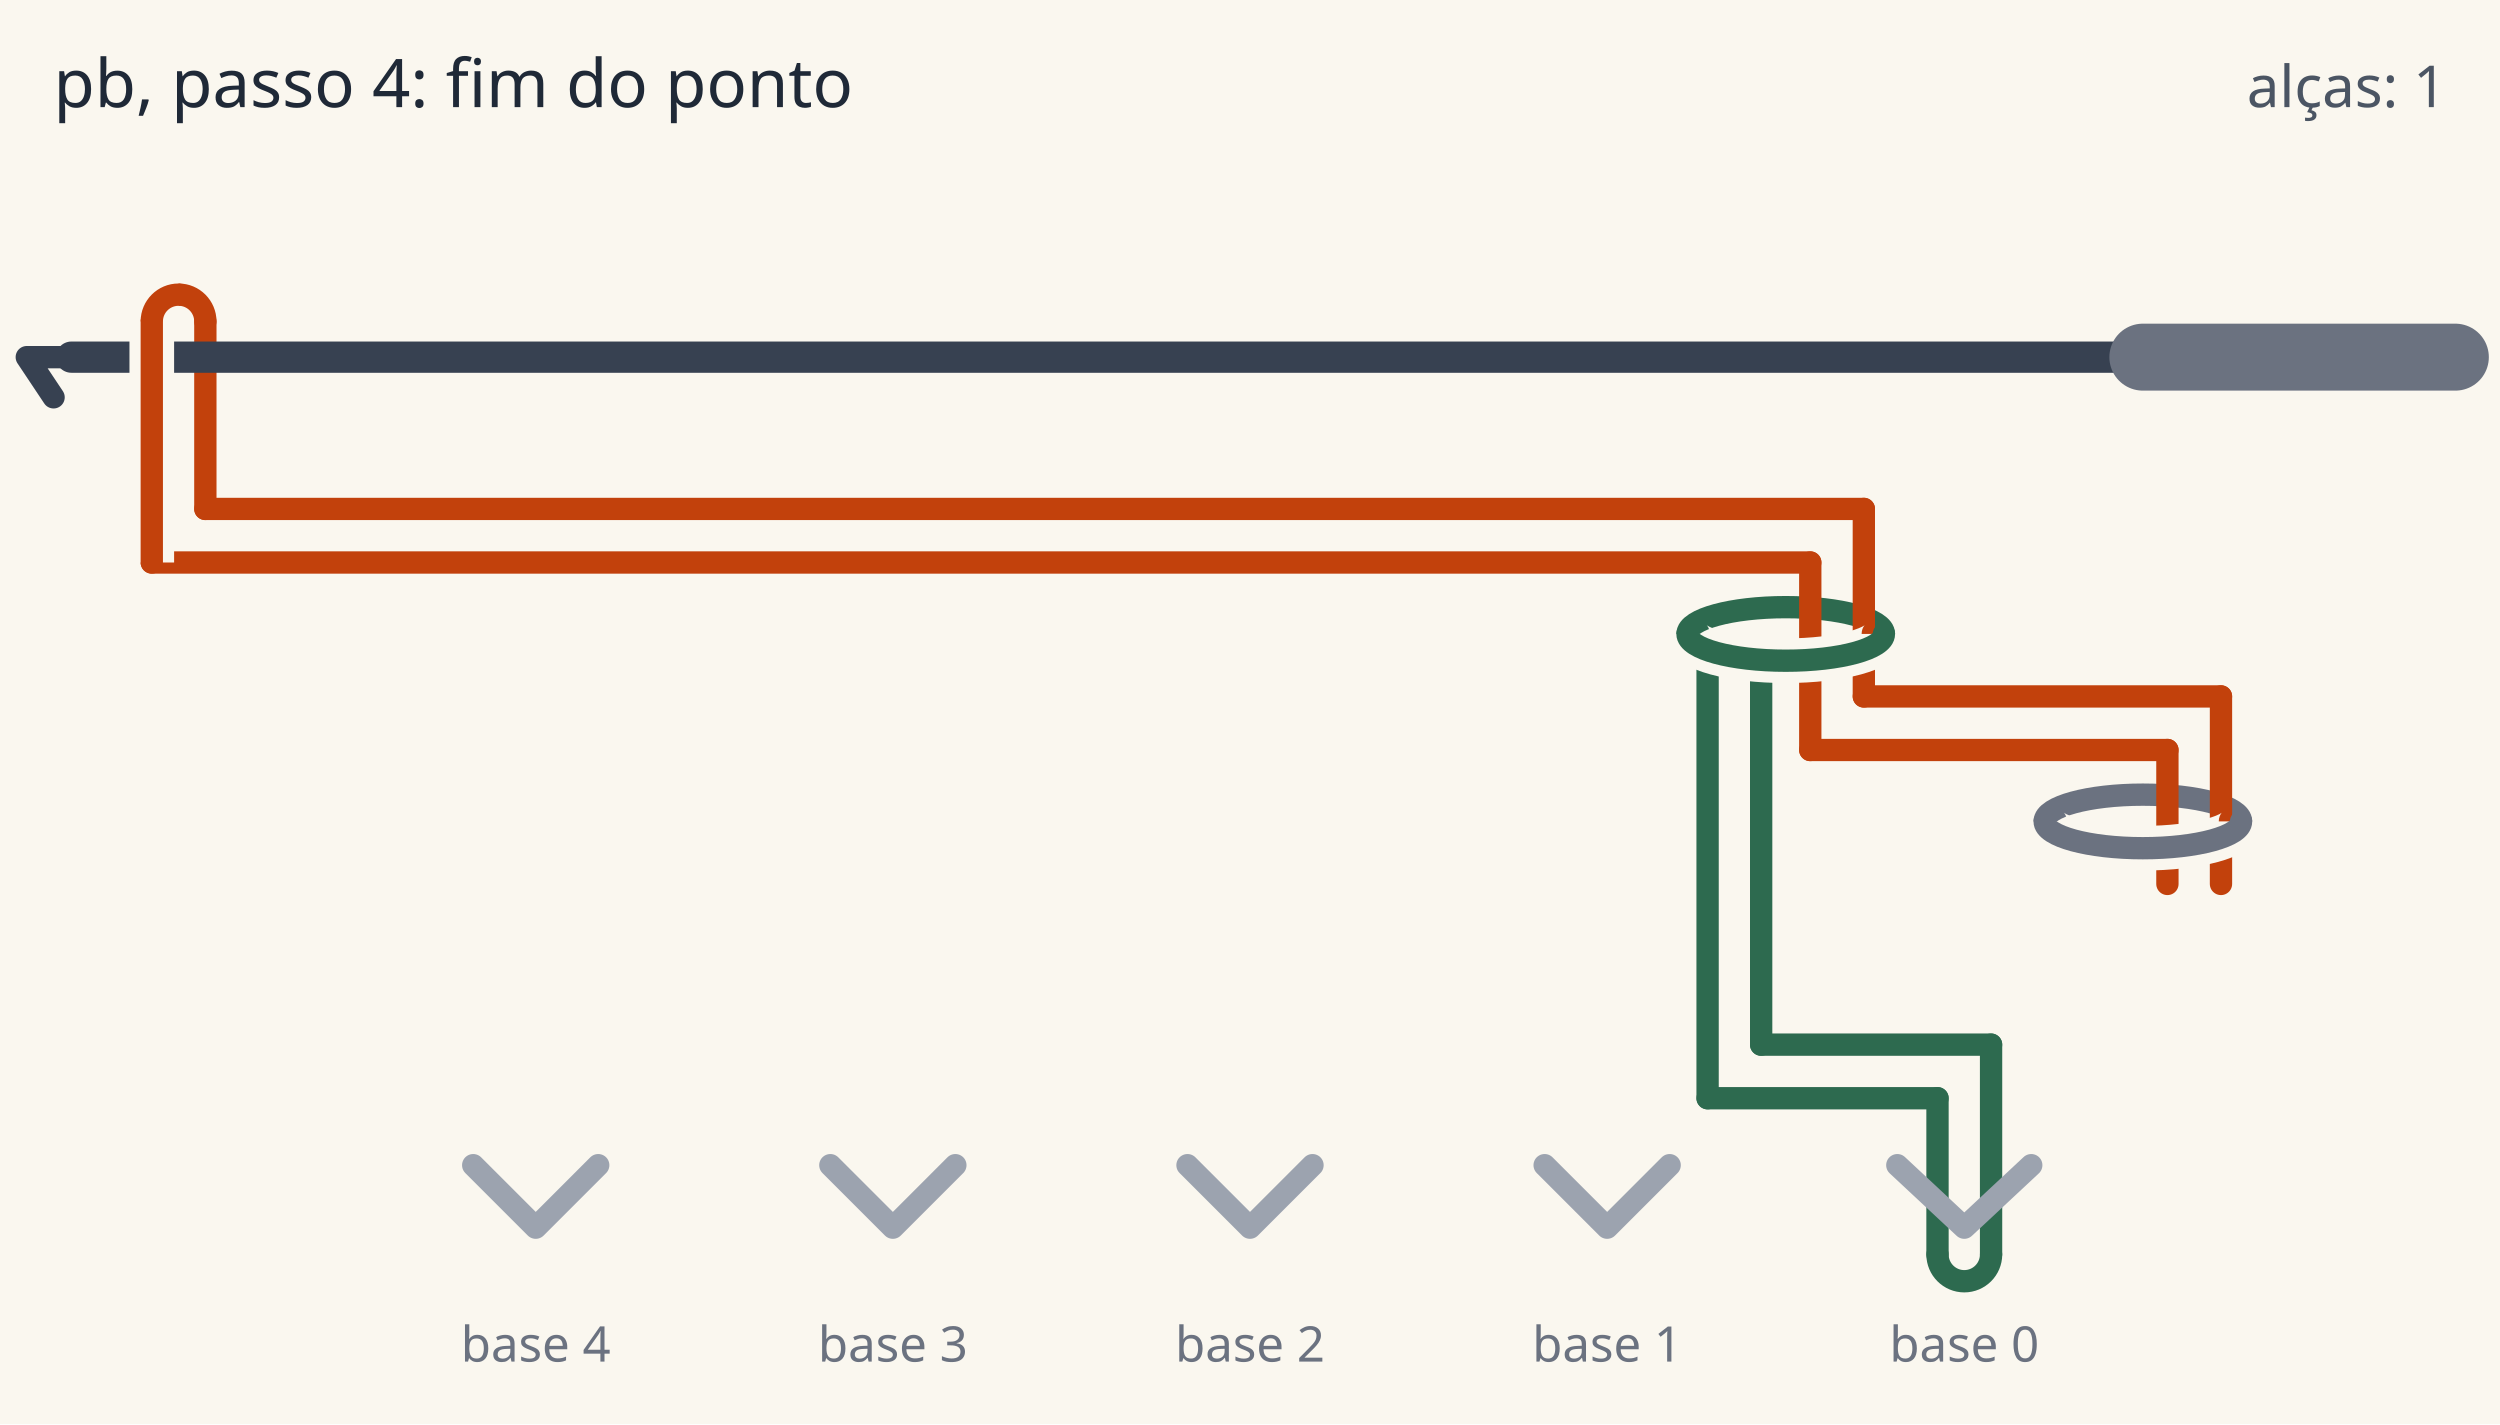
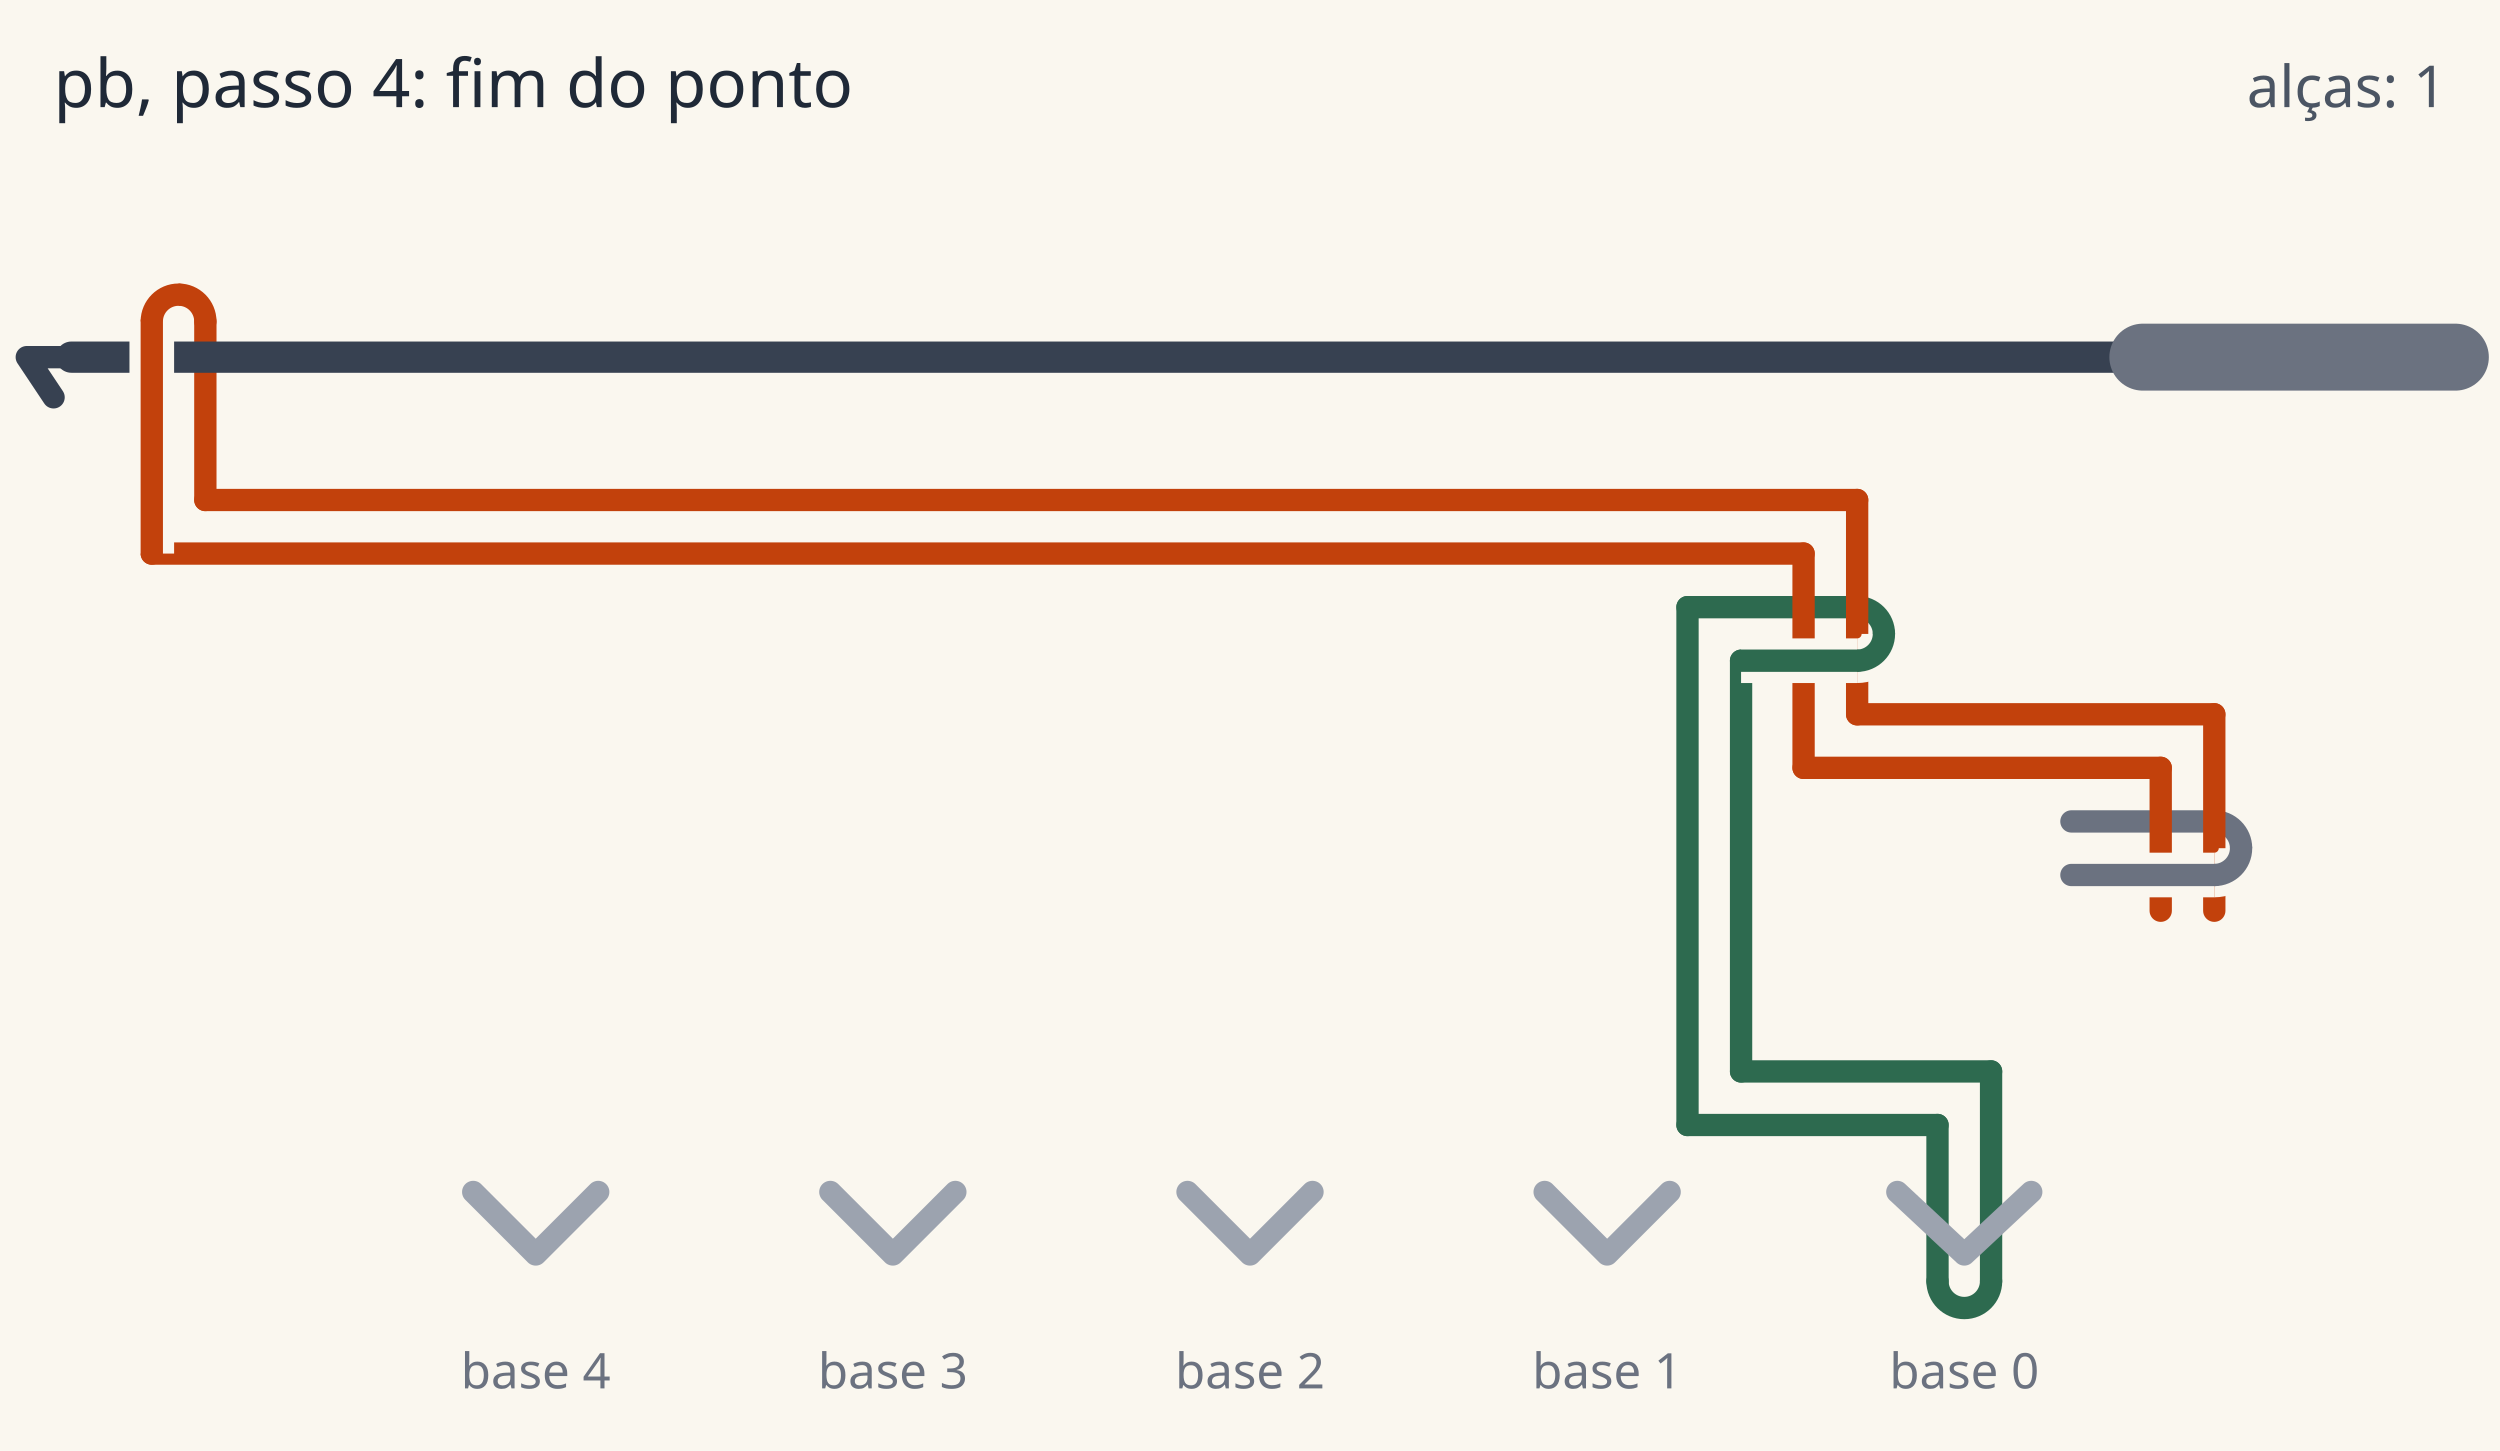
- <svg xmlns="http://www.w3.org/2000/svg" viewBox="0 0 560.0 319.0" width="560.0" height="319.0" font-family="sans-serif">
+ <svg xmlns="http://www.w3.org/2000/svg" viewBox="0 0 560.0 325.0" width="560.0" height="325.0" font-family="sans-serif">
  <rect width="100%" height="100%" fill="#faf7ef" />
  <text x="12" y="24" font-size="15" fill="#1f2937">pb, passo 4: fim do ponto</text>
  <text x="548.0" y="24" font-size="13" text-anchor="end" fill="#4b5563">alças: 1</text>
-   <text x="440.0" y="305.0" font-size="11" text-anchor="middle" fill="#6b7280">base 0</text>
-   <text x="360.0" y="305.0" font-size="11" text-anchor="middle" fill="#6b7280">base 1</text>
-   <text x="280.0" y="305.0" font-size="11" text-anchor="middle" fill="#6b7280">base 2</text>
-   <text x="200.0" y="305.0" font-size="11" text-anchor="middle" fill="#6b7280">base 3</text>
-   <text x="120.0" y="305.0" font-size="11" text-anchor="middle" fill="#6b7280">base 4</text>
-   <path data-loop="0" data-kind="initial" data-on-hook="0" data-part="back" data-cx="480.0" data-cy="184.0" d="M 458.0 184.0 A 22 6 0 0 1 502.0 184.0" fill="none" stroke="#6b7280" stroke-width="5" stroke-linecap="round" />
-   <path data-loop="1" data-kind="pulled" data-on-hook="0" data-part="back" data-cx="400.0" data-cy="142.0" d="M 378.0 142.0 A 22 6 0 0 1 422.0 142.0" fill="none" stroke="#2d6a4f" stroke-width="5" stroke-linecap="round" />
+   <text x="440.0" y="311.0" font-size="11" text-anchor="middle" fill="#6b7280">base 0</text>
+   <text x="360.0" y="311.0" font-size="11" text-anchor="middle" fill="#6b7280">base 1</text>
+   <text x="280.0" y="311.0" font-size="11" text-anchor="middle" fill="#6b7280">base 2</text>
+   <text x="200.0" y="311.0" font-size="11" text-anchor="middle" fill="#6b7280">base 3</text>
+   <text x="120.0" y="311.0" font-size="11" text-anchor="middle" fill="#6b7280">base 4</text>
+   <path data-bend="0" data-side="back" d="M 496.0 184.0 A 6 6 0 0 1 502.0 190.0" fill="none" stroke="#6b7280" stroke-width="5" stroke-linecap="round" />
+   <line data-pair="0" data-side="back" data-seg="0" data-loop="0" data-kind="initial" data-on-hook="0" data-part="back" data-cx="496.0" data-cy="190.0" data-hx="483.0" data-hw="19.0" x1="496.0" y1="184.0" x2="464.0" y2="184.0" stroke="#6b7280" stroke-width="5" stroke-linecap="round" />
+   <path data-bend="1" data-side="back" d="M 416.0 136.0 A 6 6 0 0 1 422.0 142.0" fill="none" stroke="#2d6a4f" stroke-width="5" stroke-linecap="round" />
+   <line data-pair="1" data-side="back" data-seg="0" data-loop="1" data-kind="pulled" data-on-hook="0" data-part="back" data-cx="416.0" data-cy="142.0" data-hx="403.0" data-hw="19.0" x1="416.0" y1="136.0" x2="378.0" y2="136.0" stroke="#2d6a4f" stroke-width="5" stroke-linecap="round" />
  <path data-bend="2" data-side="back" d="M 46.0 72 A 6 6 0 0 0 40.0 66" fill="none" stroke="#c2410c" stroke-width="5" stroke-linecap="round" />
-   <line data-pair="2" data-side="back" data-seg="0" data-strand="2" data-draw="1" data-loop="2" data-kind="yo" data-on-hook="1" data-part="back" data-cx="40.0" data-cy="80" x1="46.0" y1="72.0" x2="46.0" y2="114.0" stroke="#c2410c" stroke-width="5" stroke-linecap="round" />
+   <line data-pair="2" data-side="back" data-seg="0" data-strand="2" data-draw="1" data-loop="2" data-kind="yo" data-on-hook="1" data-part="back" data-cx="40.0" data-cy="80" x1="46.0" y1="72.0" x2="46.0" y2="112.0" stroke="#c2410c" stroke-width="5" stroke-linecap="round" />
  <line data-hook="1" x1="544.0" y1="80" x2="16.0" y2="80" stroke="#374151" stroke-width="7" stroke-linecap="round" />
  <line data-hook-handle="1" x1="550.0" y1="80" x2="480.0" y2="80" stroke="#6b7280" stroke-width="15" stroke-linecap="round" />
  <path data-hook-tip="1" d="M 18.0 80 L 6.0 80 L 12.0 89" fill="none" stroke="#374151" stroke-width="5" stroke-linecap="round" stroke-linejoin="round" />
-   <line data-pair="1" data-side="back" data-seg="0" data-leg="1" data-base="0" x1="394.5" y1="148.0" x2="394.5" y2="234.0" stroke="#2d6a4f" stroke-width="5" stroke-linecap="round" />
-   <line data-pair="1" data-side="back" data-seg="1" data-leg="1" data-base="0" x1="394.5" y1="234.0" x2="446.0" y2="234.0" stroke="#2d6a4f" stroke-width="5" stroke-linecap="round" />
-   <line data-pair="1" data-side="back" data-seg="2" data-leg="1" data-base="0" x1="446.0" y1="234.0" x2="446.0" y2="281.0" stroke="#2d6a4f" stroke-width="5" stroke-linecap="round" />
-   <line data-pair="1" data-side="front" data-seg="0" data-leg="1" data-base="0" x1="382.5" y1="148.0" x2="382.5" y2="246.0" stroke="#2d6a4f" stroke-width="5" stroke-linecap="round" />
-   <line data-pair="1" data-side="front" data-seg="1" data-leg="1" data-base="0" x1="382.5" y1="246.0" x2="434.0" y2="246.0" stroke="#2d6a4f" stroke-width="5" stroke-linecap="round" />
-   <line data-pair="1" data-side="front" data-seg="2" data-leg="1" data-base="0" x1="434.0" y1="246.0" x2="434.0" y2="281.0" stroke="#2d6a4f" stroke-width="5" stroke-linecap="round" />
-   <line data-pair="2" data-side="back" data-seg="1" data-strand="2" data-draw="1" x1="46.0" y1="114.0" x2="417.5" y2="114.0" stroke="#c2410c" stroke-width="5" stroke-linecap="round" />
-   <line data-pair="2" data-side="back" data-seg="2" data-strand="2" data-draw="1" data-through="1" x1="417.5" y1="114.0" x2="417.5" y2="156.0" stroke="#c2410c" stroke-width="5" stroke-linecap="round" />
-   <line data-pair="2" data-side="back" data-seg="3" data-strand="2" data-draw="1" x1="417.5" y1="156.0" x2="497.5" y2="156.0" stroke="#c2410c" stroke-width="5" stroke-linecap="round" />
-   <line data-pair="2" data-side="back" data-seg="4" data-strand="2" data-draw="1" data-through="0" x1="497.5" y1="156.0" x2="497.5" y2="198.0" stroke="#c2410c" stroke-width="5" stroke-linecap="round" />
-   <line data-pair="2" data-side="front" data-seg="1" data-strand="2" data-draw="1" x1="34.0" y1="126.0" x2="405.5" y2="126.0" stroke="#c2410c" stroke-width="5" stroke-linecap="round" />
-   <line data-pair="2" data-side="front" data-seg="2" data-strand="2" data-draw="1" data-through="1" x1="405.5" y1="126.0" x2="405.5" y2="168.0" stroke="#c2410c" stroke-width="5" stroke-linecap="round" />
-   <line data-pair="2" data-side="front" data-seg="3" data-strand="2" data-draw="1" x1="405.5" y1="168.0" x2="485.5" y2="168.0" stroke="#c2410c" stroke-width="5" stroke-linecap="round" />
-   <line data-pair="2" data-side="front" data-seg="4" data-strand="2" data-draw="1" data-through="0" x1="485.5" y1="168.0" x2="485.5" y2="198.0" stroke="#c2410c" stroke-width="5" stroke-linecap="round" />
-   <path data-leg-curve="1" data-base="0" d="M 446.0 281.0 A 6 6 0 0 1 434.0 281.0" fill="none" stroke="#2d6a4f" stroke-width="5" stroke-linecap="round" />
-   <path data-base-top="0" data-cx="440.0" data-hw="15.0" d="M 425.0 261.0 L 440.0 275.0 L 455.0 261.0" fill="none" stroke="#9ca3af" stroke-width="5" stroke-linecap="round" stroke-linejoin="round" />
-   <path data-base-top="1" data-cx="360.0" data-hw="14.0" d="M 346.0 261.0 L 360.0 275.0 L 374.0 261.0" fill="none" stroke="#9ca3af" stroke-width="5" stroke-linecap="round" stroke-linejoin="round" />
-   <path data-base-top="2" data-cx="280.0" data-hw="14.0" d="M 266.0 261.0 L 280.0 275.0 L 294.0 261.0" fill="none" stroke="#9ca3af" stroke-width="5" stroke-linecap="round" stroke-linejoin="round" />
-   <path data-base-top="3" data-cx="200.0" data-hw="14.0" d="M 186.0 261.0 L 200.0 275.0 L 214.0 261.0" fill="none" stroke="#9ca3af" stroke-width="5" stroke-linecap="round" stroke-linejoin="round" />
-   <path data-base-top="4" data-cx="120.0" data-hw="14.0" d="M 106.0 261.0 L 120.0 275.0 L 134.0 261.0" fill="none" stroke="#9ca3af" stroke-width="5" stroke-linecap="round" stroke-linejoin="round" />
-   <path d="M 458.0 184.0 A 22 6 0 0 0 502.0 184.0" fill="none" stroke="#faf7ef" stroke-width="10" stroke-linecap="butt" />
-   <path data-loop="0" data-kind="initial" data-on-hook="0" data-part="front" data-cx="480.0" data-cy="184.0" d="M 458.0 184.0 A 22 6 0 0 0 502.0 184.0" fill="none" stroke="#6b7280" stroke-width="5" stroke-linecap="round" />
-   <path d="M 378.0 142.0 A 22 6 0 0 0 422.0 142.0" fill="none" stroke="#faf7ef" stroke-width="10" stroke-linecap="butt" />
-   <path data-loop="1" data-kind="pulled" data-on-hook="0" data-part="front" data-cx="400.0" data-cy="142.0" d="M 378.0 142.0 A 22 6 0 0 0 422.0 142.0" fill="none" stroke="#2d6a4f" stroke-width="5" stroke-linecap="round" />
+   <line data-pair="1" data-side="back" data-seg="1" data-leg="1" data-base="0" x1="378.0" y1="136.0" x2="378.0" y2="252.0" stroke="#2d6a4f" stroke-width="5" stroke-linecap="round" />
+   <line data-pair="1" data-side="back" data-seg="2" data-leg="1" data-base="0" x1="378.0" y1="252.0" x2="434.0" y2="252.0" stroke="#2d6a4f" stroke-width="5" stroke-linecap="round" />
+   <line data-pair="1" data-side="back" data-seg="3" data-leg="1" data-base="0" x1="434.0" y1="252.0" x2="434.0" y2="287.0" stroke="#2d6a4f" stroke-width="5" stroke-linecap="round" />
+   <line data-pair="1" data-side="front" data-seg="1" data-leg="1" data-base="0" x1="390.0" y1="148.0" x2="390.0" y2="240.0" stroke="#2d6a4f" stroke-width="5" stroke-linecap="round" />
+   <line data-pair="1" data-side="front" data-seg="2" data-leg="1" data-base="0" x1="390.0" y1="240.0" x2="446.0" y2="240.0" stroke="#2d6a4f" stroke-width="5" stroke-linecap="round" />
+   <line data-pair="1" data-side="front" data-seg="3" data-leg="1" data-base="0" x1="446.0" y1="240.0" x2="446.0" y2="287.0" stroke="#2d6a4f" stroke-width="5" stroke-linecap="round" />
+   <line data-pair="2" data-side="back" data-seg="1" data-strand="2" data-draw="1" x1="46.0" y1="112.0" x2="416.0" y2="112.0" stroke="#c2410c" stroke-width="5" stroke-linecap="round" />
+   <line data-pair="2" data-side="back" data-seg="2" data-strand="2" data-draw="1" data-through="1" x1="416.0" y1="112.0" x2="416.0" y2="160.0" stroke="#c2410c" stroke-width="5" stroke-linecap="round" />
+   <line data-pair="2" data-side="back" data-seg="3" data-strand="2" data-draw="1" x1="416.0" y1="160.0" x2="496.0" y2="160.0" stroke="#c2410c" stroke-width="5" stroke-linecap="round" />
+   <line data-pair="2" data-side="back" data-seg="4" data-strand="2" data-draw="1" data-through="0" x1="496.0" y1="160.0" x2="496.0" y2="204.0" stroke="#c2410c" stroke-width="5" stroke-linecap="round" />
+   <line data-pair="2" data-side="front" data-seg="1" data-strand="2" data-draw="1" x1="34.0" y1="124.0" x2="404.0" y2="124.0" stroke="#c2410c" stroke-width="5" stroke-linecap="round" />
+   <line data-pair="2" data-side="front" data-seg="2" data-strand="2" data-draw="1" data-through="1" x1="404.0" y1="124.0" x2="404.0" y2="172.0" stroke="#c2410c" stroke-width="5" stroke-linecap="round" />
+   <line data-pair="2" data-side="front" data-seg="3" data-strand="2" data-draw="1" x1="404.0" y1="172.0" x2="484.0" y2="172.0" stroke="#c2410c" stroke-width="5" stroke-linecap="round" />
+   <line data-pair="2" data-side="front" data-seg="4" data-strand="2" data-draw="1" data-through="0" x1="484.0" y1="172.0" x2="484.0" y2="204.0" stroke="#c2410c" stroke-width="5" stroke-linecap="round" />
+   <path data-leg-curve="1" data-base="0" d="M 446.0 287.0 A 6 6 0 0 1 434.0 287.0" fill="none" stroke="#2d6a4f" stroke-width="5" stroke-linecap="round" />
+   <path data-base-top="0" data-cx="440.0" data-hw="15.0" d="M 425.0 267.0 L 440.0 281.0 L 455.0 267.0" fill="none" stroke="#9ca3af" stroke-width="5" stroke-linecap="round" stroke-linejoin="round" />
+   <path data-base-top="1" data-cx="360.0" data-hw="14.0" d="M 346.0 267.0 L 360.0 281.0 L 374.0 267.0" fill="none" stroke="#9ca3af" stroke-width="5" stroke-linecap="round" stroke-linejoin="round" />
+   <path data-base-top="2" data-cx="280.0" data-hw="14.0" d="M 266.0 267.0 L 280.0 281.0 L 294.0 267.0" fill="none" stroke="#9ca3af" stroke-width="5" stroke-linecap="round" stroke-linejoin="round" />
+   <path data-base-top="3" data-cx="200.0" data-hw="14.0" d="M 186.0 267.0 L 200.0 281.0 L 214.0 267.0" fill="none" stroke="#9ca3af" stroke-width="5" stroke-linecap="round" stroke-linejoin="round" />
+   <path data-base-top="4" data-cx="120.0" data-hw="14.0" d="M 106.0 267.0 L 120.0 281.0 L 134.0 267.0" fill="none" stroke="#9ca3af" stroke-width="5" stroke-linecap="round" stroke-linejoin="round" />
+   <path d="M 502.0 190.0 A 6 6 0 0 1 496.0 196.0" stroke="#faf7ef" stroke-width="10" stroke-linecap="butt" fill="none" />
+   <path data-bend="0" data-side="front" d="M 502.0 190.0 A 6 6 0 0 1 496.0 196.0" fill="none" stroke="#6b7280" stroke-width="5" stroke-linecap="round" />
+   <line x1="496.0" y1="196.0" x2="464.0" y2="196.0" stroke="#faf7ef" stroke-width="10" stroke-linecap="butt" fill="none" />
+   <line data-pair="0" data-side="front" data-seg="0" data-loop="0" data-kind="initial" data-on-hook="0" data-part="front" data-cx="496.0" data-cy="190.0" data-hx="483.0" data-hw="19.0" x1="496.0" y1="196.0" x2="464.0" y2="196.0" stroke="#6b7280" stroke-width="5" stroke-linecap="round" />
+   <path d="M 422.0 142.0 A 6 6 0 0 1 416.0 148.0" stroke="#faf7ef" stroke-width="10" stroke-linecap="butt" fill="none" />
+   <path data-bend="1" data-side="front" d="M 422.0 142.0 A 6 6 0 0 1 416.0 148.0" fill="none" stroke="#2d6a4f" stroke-width="5" stroke-linecap="round" />
+   <line x1="416.0" y1="148.0" x2="390.0" y2="148.0" stroke="#faf7ef" stroke-width="10" stroke-linecap="butt" fill="none" />
+   <line data-pair="1" data-side="front" data-seg="0" data-loop="1" data-kind="pulled" data-on-hook="0" data-part="front" data-cx="416.0" data-cy="142.0" data-hx="403.0" data-hw="19.0" x1="416.0" y1="148.0" x2="390.0" y2="148.0" stroke="#2d6a4f" stroke-width="5" stroke-linecap="round" />
  <path d="M 40.0 66 A 6 6 0 0 0 34.0 72" stroke="#faf7ef" stroke-width="10" stroke-linecap="butt" fill="none" />
  <path data-bend="2" data-side="front" d="M 40.0 66 A 6 6 0 0 0 34.0 72" fill="none" stroke="#c2410c" stroke-width="5" stroke-linecap="round" />
-   <line x1="34.0" y1="72.0" x2="34.0" y2="126.0" stroke="#faf7ef" stroke-width="10" stroke-linecap="butt" fill="none" />
-   <line data-pair="2" data-side="front" data-seg="0" data-strand="2" data-draw="1" data-loop="2" data-kind="yo" data-on-hook="1" data-part="front" data-cx="40.0" data-cy="80" x1="34.0" y1="72.0" x2="34.0" y2="126.0" stroke="#c2410c" stroke-width="5" stroke-linecap="round" />
+   <line x1="34.0" y1="72.0" x2="34.0" y2="124.0" stroke="#faf7ef" stroke-width="10" stroke-linecap="butt" fill="none" />
+   <line data-pair="2" data-side="front" data-seg="0" data-strand="2" data-draw="1" data-loop="2" data-kind="yo" data-on-hook="1" data-part="front" data-cx="40.0" data-cy="80" x1="34.0" y1="72.0" x2="34.0" y2="124.0" stroke="#c2410c" stroke-width="5" stroke-linecap="round" />
</svg>
